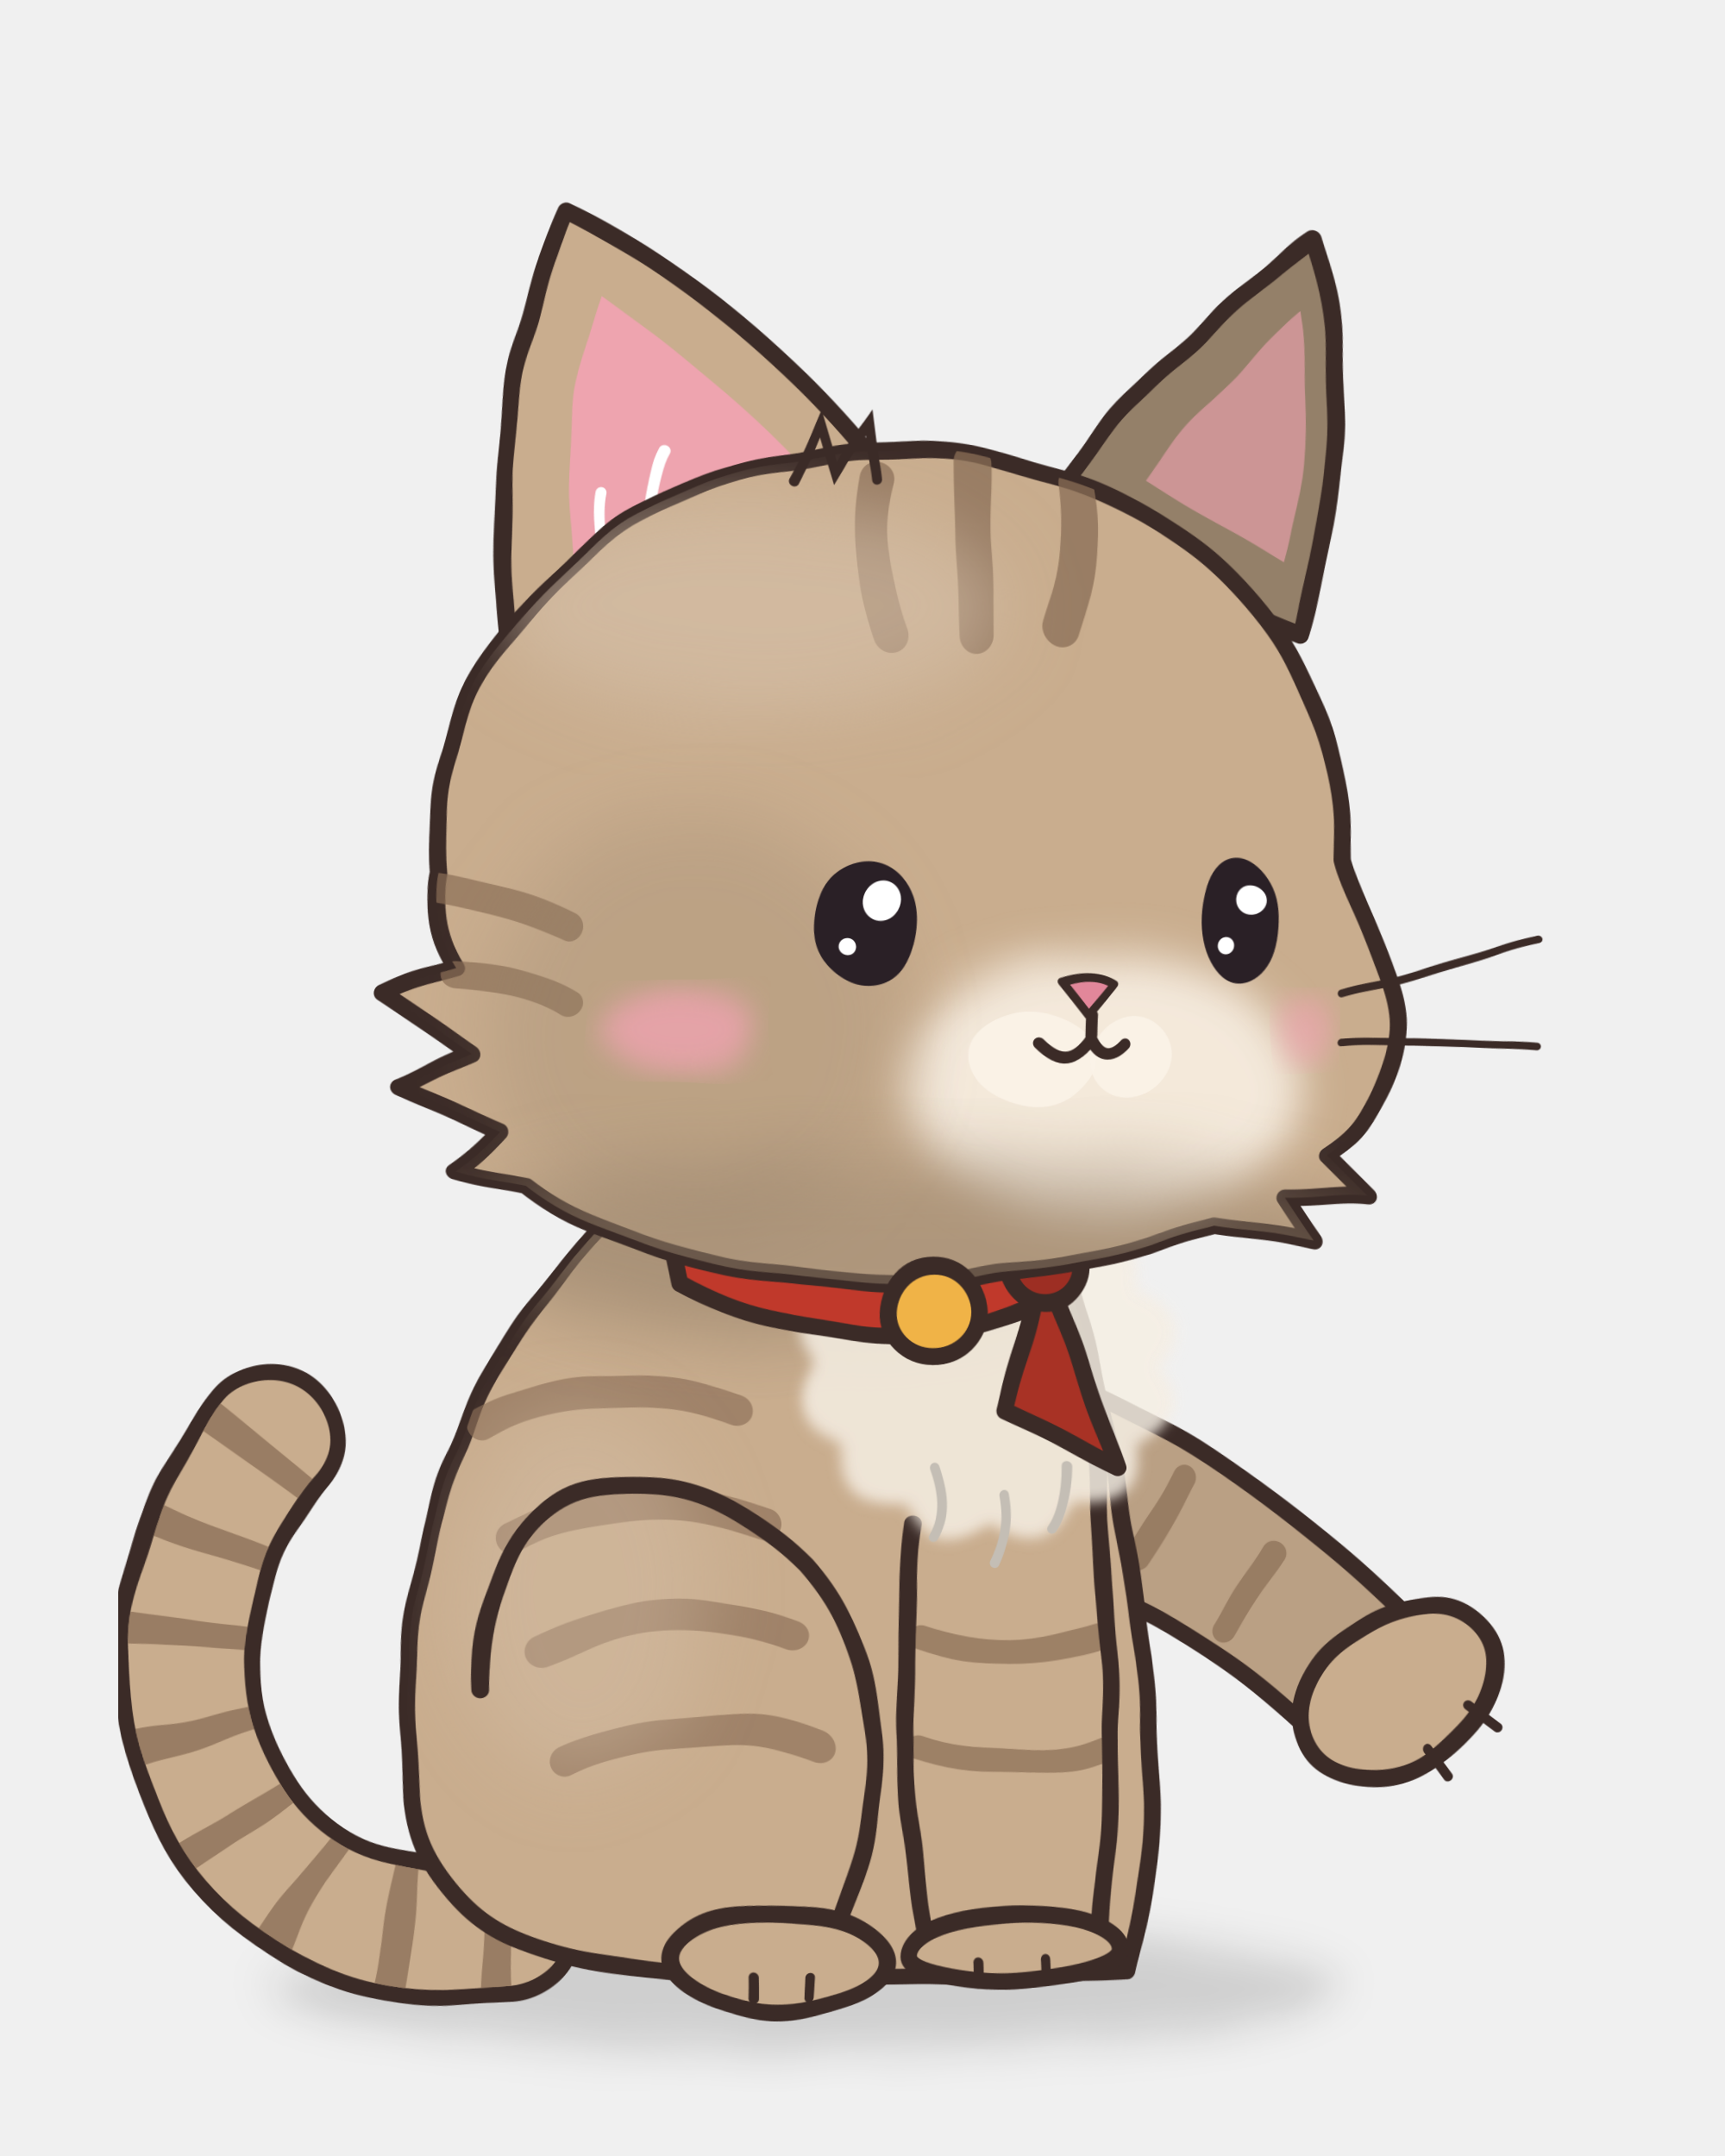
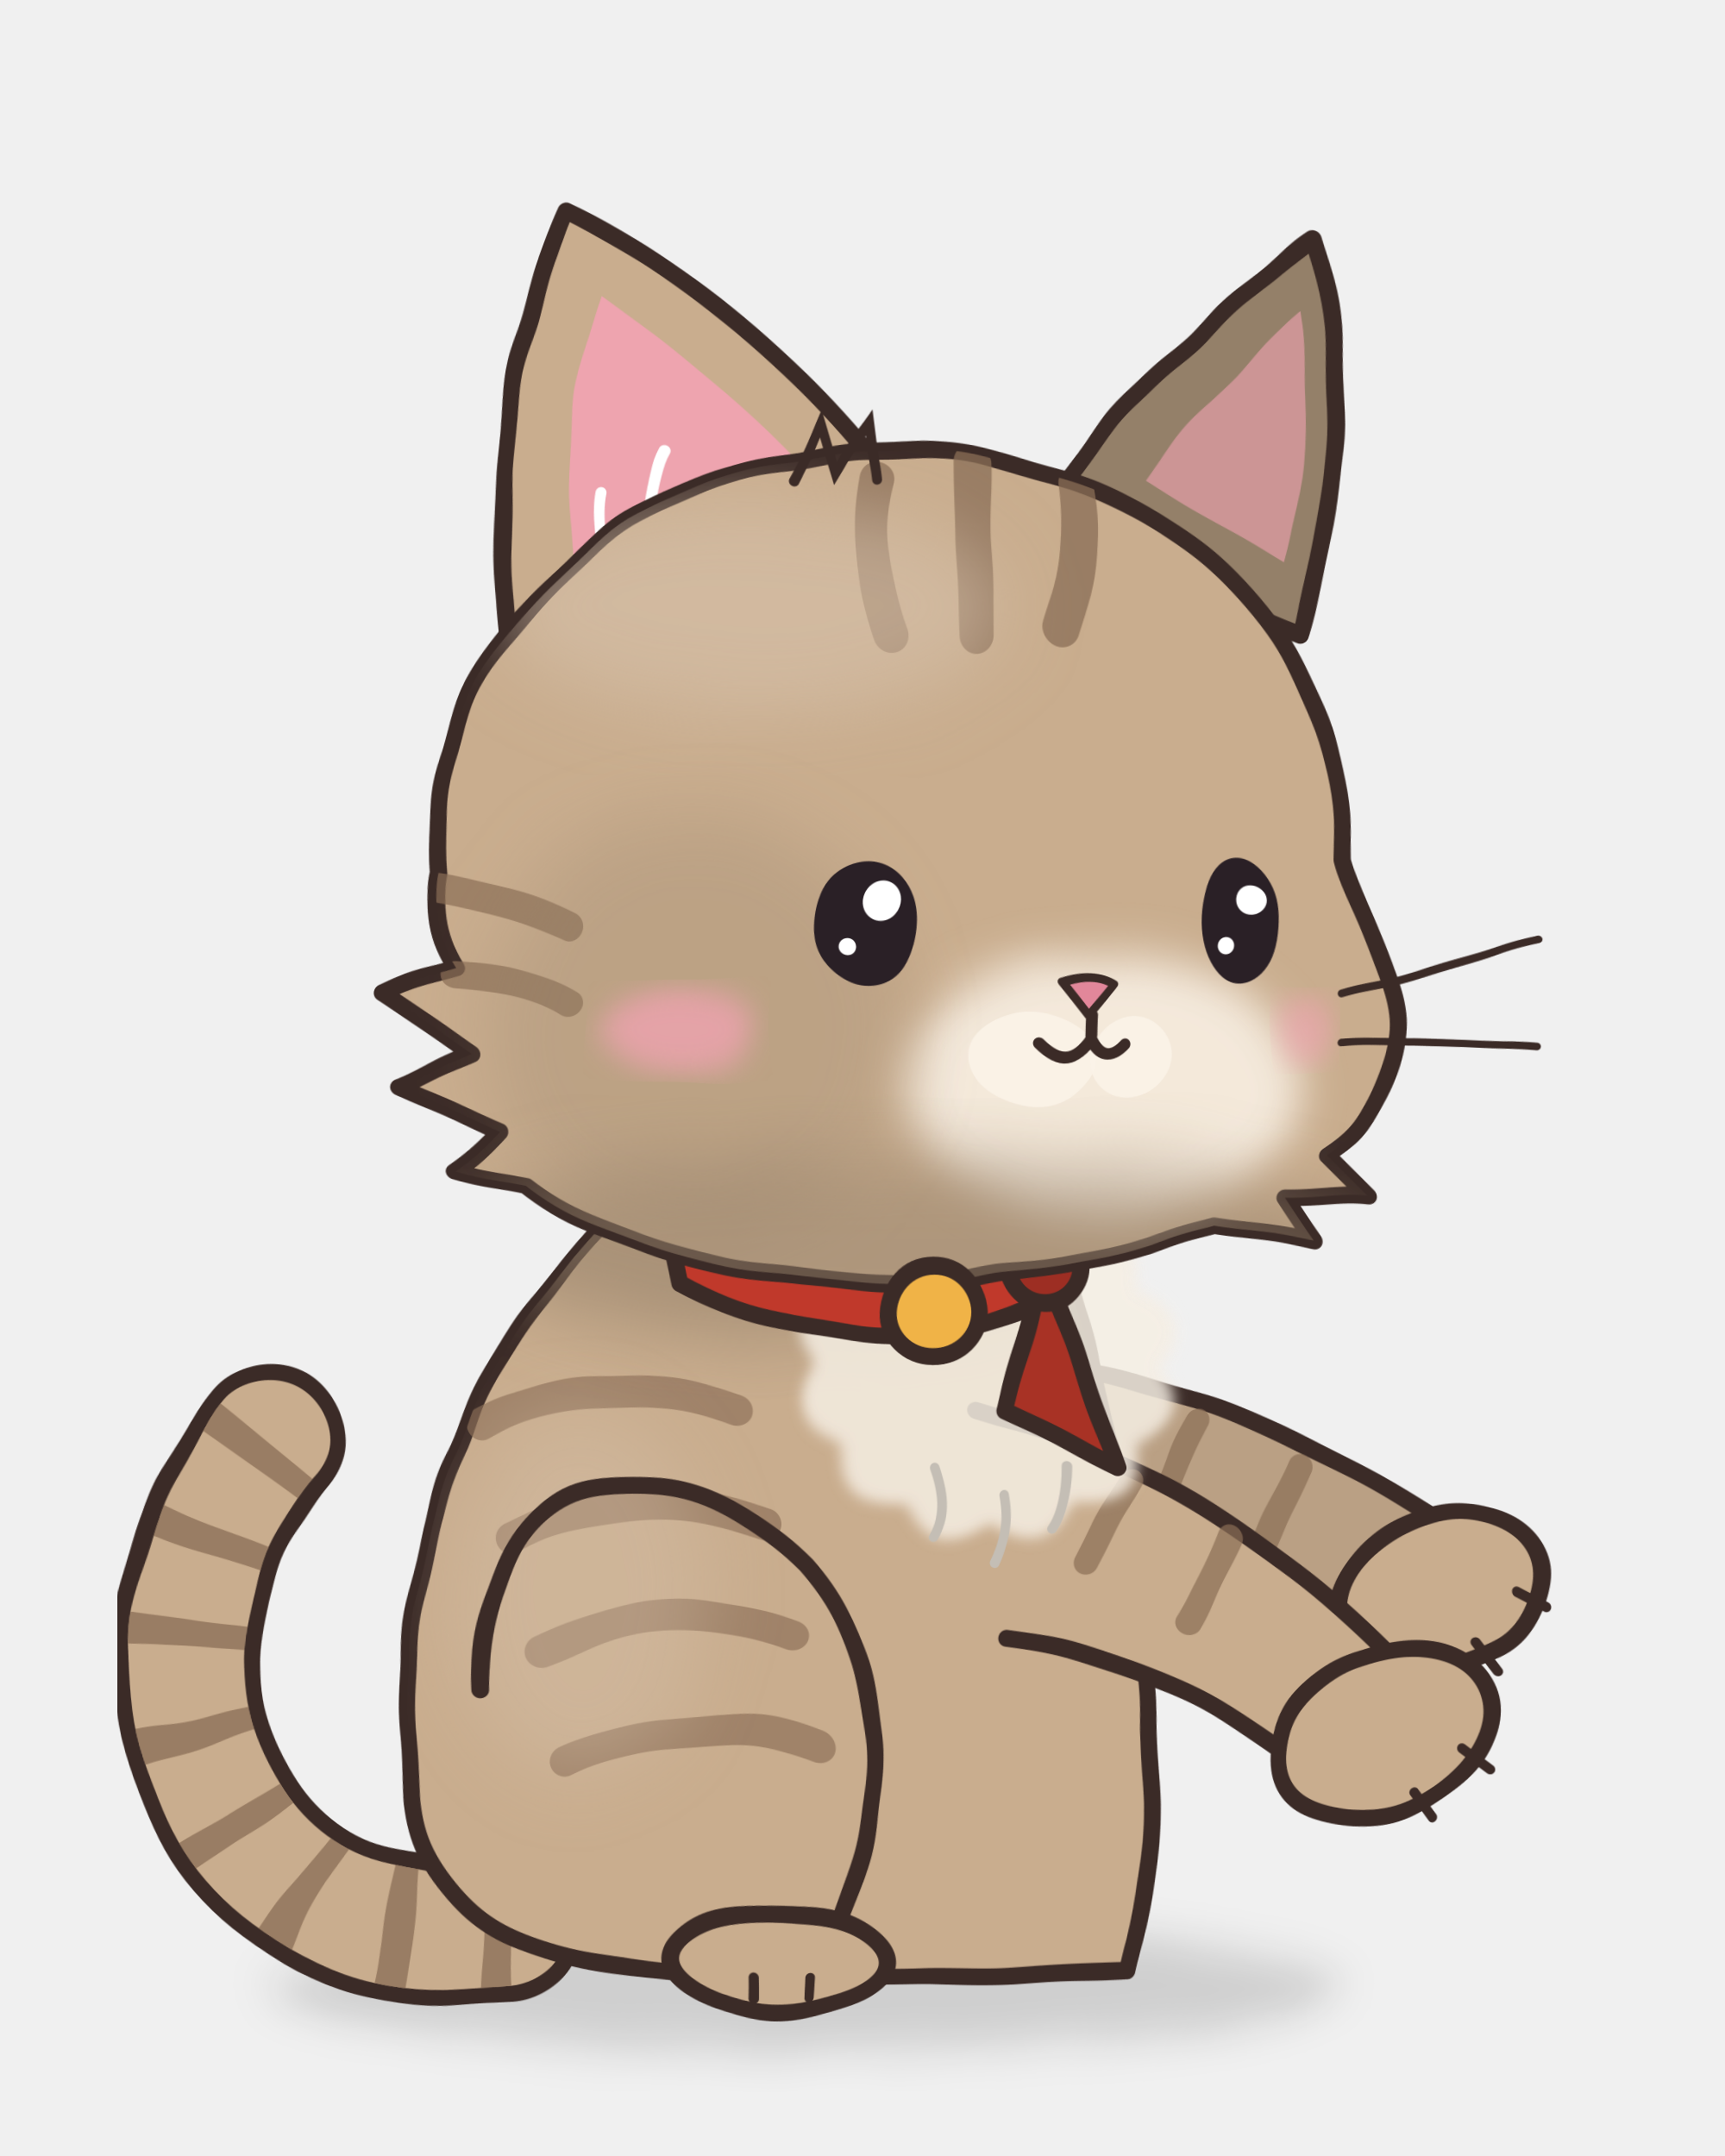
<svg xmlns="http://www.w3.org/2000/svg" viewBox="-104 -252 208 260">
  <defs>
    <filter id="ink" x="-5%" y="-5%" width="110%" height="110%">
      <feTurbulence type="fractalNoise" baseFrequency=".05" numOctaves="2" seed="3" result="n" />
      <feDisplacementMap in="SourceGraphic" in2="n" scale="2.2" />
    </filter>
    <filter id="pencil">
      <feTurbulence type="fractalNoise" baseFrequency="1.1 .35" numOctaves="2" seed="5" />
      <feColorMatrix values="0 0 0 0 .25  0 0 0 0 .2  0 0 0 0 .18  0 0 0 .22 -.02" />
      <feComposite in2="SourceGraphic" operator="in" />
    </filter>
    <filter id="blur1">
      <feGaussianBlur stdDeviation="1" />
    </filter>
    <filter id="blur2">
      <feGaussianBlur stdDeviation="2" />
    </filter>
    <filter id="blur3" x="-30%" y="-30%" width="160%" height="160%">
      <feGaussianBlur stdDeviation="3" />
    </filter>
    <filter id="blur4" x="-30%" y="-30%" width="160%" height="160%">
      <feGaussianBlur stdDeviation="5" />
    </filter>
  </defs>
  <g transform="translate(0 -150) scale(.85) translate(-120 -94)">
    <defs>
      <clipPath id="hsfoxwhitecalm">
        <path d="M60 98 C58 60 90 38 124 38 C160 38 188 60 188 96 C190 104 196 112 196 120 C196 128 192 134 186 138 L192 144 L180 144 L184 150 L170 148 C164 150 144 156 124 156 C102 156 82 150 72 142 L62 140 L68 134 L54 128 L64 123 L52 115 L62 111 C59 106 59 102 60 98 Z" />
      </clipPath>
      <clipPath id="bsfoxwhitecalm">
        <path d="M100 138 C68 150 52 194 56 228 C58 250 80 256 112 254 L158 254 C164 232 160 196 150 158 Z" />
      </clipPath>
    </defs>
    <g filter="url(#ink)">
      <ellipse cx="112" cy="256" rx="76" ry="9" fill="#000" opacity=".14" filter="url(#blur3)" />
      <path d="M70 248 C22 252 14 204 36 178" stroke="#3b2b27" stroke-width="21" fill="none" stroke-linecap="round" />
      <path d="M70 248 C22 252 14 204 36 178" stroke="#c9ad8e" stroke-width="16.5" fill="none" stroke-linecap="round" />
      <path d="M70 248 C22 252 14 204 36 178" stroke="#8a6d55" stroke-width="16.5" fill="none" stroke-dasharray="4 10" opacity=".75" />
-       <path d="M136 166 C160 172 182 188 198 204 L186 222 C172 208 156 198 138 196 Z" stroke="#3b2b27" stroke-width="2.4" stroke-linejoin="round" stroke-linecap="round" fill="#baa084" />
-       <path d="M166 184 l-7 11 M178 194 l-7 11" stroke="#8a6d55" stroke-width="3.5" stroke-linecap="round" opacity=".7" />
-       <ellipse cx="196" cy="214" rx="15" ry="10.5" stroke="#3b2b27" stroke-width="2.4" stroke-linejoin="round" stroke-linecap="round" fill="#c9ad8e" transform="rotate(-35 196 214)" />
-       <path d="M200 222 l3 4 M206 216 l4 3" stroke="#3b2b27" stroke-width="1.4" fill="none" stroke-linecap="round" />
+       <path d="M136 166 C160 168 184 178 202 190 L192 210 C176 200 158 194 138 196 Z" stroke="#3b2b27" stroke-width="2.4" stroke-linejoin="round" stroke-linecap="round" fill="#baa084" />
+       <path d="M168 176 l-6 12 M182 182 l-6 12" stroke="#8a6d55" stroke-width="3.5" stroke-linecap="round" opacity=".7" />
+       <ellipse cx="202" cy="200" rx="15" ry="10.5" stroke="#3b2b27" stroke-width="2.4" stroke-linejoin="round" stroke-linecap="round" fill="#c9ad8e" transform="rotate(-20 202 200)" />
+       <path d="M207 207 l3 4 M213 200 l4 2" stroke="#3b2b27" stroke-width="1.4" fill="none" stroke-linecap="round" />
      <path d="M100 138 C68 150 52 194 56 228 C58 250 80 256 112 254 L158 254 C164 232 160 196 150 158 Z" stroke="#3b2b27" stroke-width="2.4" stroke-linejoin="round" stroke-linecap="round" fill="#c9ad8e" />
      <g clip-path="url(#bsfoxwhitecalm)">
        <path d="M66 176 q18 -8 36 -2" stroke="#8a6d55" stroke-width="4.5" fill="none" stroke-linecap="round" opacity=".65" />
        <path d="M70 192 q18 -8 36 -2" stroke="#8a6d55" stroke-width="4.5" fill="none" stroke-linecap="round" opacity=".65" />
        <path d="M74 208 q18 -8 36 -2" stroke="#8a6d55" stroke-width="4.5" fill="none" stroke-linecap="round" opacity=".65" />
        <path d="M78 224 q18 -8 36 -2" stroke="#8a6d55" stroke-width="4.5" fill="none" stroke-linecap="round" opacity=".65" />
        <ellipse cx="110" cy="150" rx="44" ry="14" fill="#948069" opacity=".6" filter="url(#blur4)" />
        <ellipse cx="80" cy="200" rx="18" ry="26" fill="#d8c3ad" opacity=".35" filter="url(#blur4)" />
      </g>
      <path d="M66 214 C64 182 92 176 112 196 C126 212 124 240 112 252" fill="none" stroke="#3b2b27" stroke-width="2.4" stroke-linejoin="round" stroke-linecap="round" />
      <ellipse cx="108" cy="252" rx="15" ry="7" stroke="#3b2b27" stroke-width="2.4" stroke-linejoin="round" stroke-linecap="round" fill="#c9ad8e" />
      <path d="M104 254 v3 M112 254 v3" stroke="#3b2b27" stroke-width="1.4" fill="none" stroke-linecap="round" />
-       <path d="M128 176 C125 206 126 234 129 251 L154 251 C155 232 156 202 152 172 Z" fill="#c9ad8e" />
-       <path d="M128 206 q12 4 26 0 M128 222 q12 4 26 0" stroke="#8a6d55" stroke-width="3.5" fill="none" stroke-linecap="round" opacity=".7" />
-       <path d="M127 190 C125 210 126 234 129 251" fill="none" stroke="#3b2b27" stroke-width="2.4" stroke-linejoin="round" stroke-linecap="round" />
-       <path d="M152 172 C156 202 155 232 154 251" fill="none" stroke="#3b2b27" stroke-width="2.4" stroke-linejoin="round" stroke-linecap="round" />
-       <path d="M126 251 C126 244 157 244 157 251 C157 256 126 256 126 251 Z" stroke="#3b2b27" stroke-width="2.4" stroke-linejoin="round" stroke-linecap="round" fill="#c9ad8e" />
-       <path d="M136 252 v3 M146 252 v3" stroke="#3b2b27" stroke-width="1.4" fill="none" stroke-linecap="round" />
+       <path d="M120 170 C148 176 174 190 194 208 L184 226 C166 212 146 206 124 202 Z" fill="#c9ad8e" />
+       <path d="M136 174 C158 180 178 192 194 208" fill="none" stroke="#3b2b27" stroke-width="2.4" stroke-linejoin="round" stroke-linecap="round" />
+       <path d="M184 226 C170 214 154 208 140 206" fill="none" stroke="#3b2b27" stroke-width="2.4" stroke-linejoin="round" stroke-linecap="round" />
+       <path d="M158 184 l-6 12 M172 192 l-6 12" stroke="#8a6d55" stroke-width="3.5" stroke-linecap="round" opacity=".7" />
+       <ellipse cx="194" cy="220" rx="16" ry="11" stroke="#3b2b27" stroke-width="2.4" stroke-linejoin="round" stroke-linecap="round" fill="#c9ad8e" transform="rotate(-25 194 220)" />
+       <path d="M198 228 l3 4 M205 222 l4 3" stroke="#3b2b27" stroke-width="1.4" fill="none" stroke-linecap="round" />
      <path d="M162.0 168.0 Q167.9 175.5 158.8 179.0 Q159.9 188.5 150.0 187.1 Q146.0 196.0 138.0 190.0 Q130.0 196.0 126.0 187.1 Q116.1 188.5 117.2 179.0 Q108.1 175.5 114.0 168.0 Q108.1 160.5 117.2 157.0 Q116.1 147.5 126.0 148.9 Q130.0 140.0 138.0 146.0 Q146.0 140.0 150.0 148.9 Q159.9 147.5 158.8 157.0 Q167.9 160.5 162.0 168.0Z" fill="#f5eee3" opacity="0.85" filter="url(#blur1)" />
      <path d="M130 182 q2 6 0 10 M140 186 q1 6 -1 10 M149 182 q0 6 -2 9" stroke="#c4beb5" stroke-width="1.4" fill="none" stroke-linecap="round" />
      <path d="M92 144 Q122 160 150 148 L148 158 Q120 170 94 156 Z" stroke="#3b2b27" stroke-width="2.4" stroke-linejoin="round" stroke-linecap="round" fill="#c0392b" />
      <path d="M146 154 L156 182 L140 174 Z" stroke="#3b2b27" stroke-width="2.4" stroke-linejoin="round" stroke-linecap="round" fill="#a83225" />
      <circle cx="146" cy="154" r="5" stroke="#3b2b27" stroke-width="2.4" stroke-linejoin="round" stroke-linecap="round" fill="#9d2e23" />
      <path d="M144 48 C156 32 170 18 184 8 C189 26 188 46 182 64 Z" stroke="#3b2b27" stroke-width="2.4" stroke-linejoin="round" stroke-linecap="round" fill="#948069" />
      <path d="M160 42 C168 32 176 24 182 18 C184 32 183 44 180 54 Z" fill="#f2a3b3" opacity=".6" />
      <path d="M72 78 C66 54 68 28 78 4 C98 14 116 30 128 48 Z" stroke="#3b2b27" stroke-width="2.4" stroke-linejoin="round" stroke-linecap="round" fill="#c9ad8e" />
      <path d="M80 66 C77 48 78 30 83 16 C97 26 109 36 118 48 Z" fill="#f2a3b3" opacity=".9" />
      <path d="M90 56 q-1 -12 2 -18 M97 58 q0 -10 4 -15 M84 58 q-2 -9 -1 -14" stroke="#fff" stroke-width="1.6" fill="none" stroke-linecap="round" />
      <path d="M60 98 C58 60 90 38 124 38 C160 38 188 60 188 96 C190 104 196 112 196 120 C196 128 192 134 186 138 L192 144 L180 144 L184 150 L170 148 C164 150 144 156 124 156 C102 156 82 150 72 142 L62 140 L68 134 L54 128 L64 123 L52 115 L62 111 C59 106 59 102 60 98 Z" stroke="#3b2b27" stroke-width="2.4" stroke-linejoin="round" stroke-linecap="round" fill="#c9ad8e" />
      <g clip-path="url(#hsfoxwhitecalm)">
        <path d="M122 42 q-2 10 2 22 M136 40 v24 M150 42 q2 10 -2 21" stroke="#8a6d55" stroke-width="5" fill="none" stroke-linecap="round" opacity=".75" />
        <path d="M60 100 q10 1 18 5 M62 112 q10 0 16 4" stroke="#8a6d55" stroke-width="4" fill="none" stroke-linecap="round" opacity=".7" />
        <ellipse cx="154.031" cy="128" rx="28" ry="19" fill="#fbf3e8" opacity=".85" filter="url(#blur3)" />
        <ellipse cx="104" cy="60" rx="36" ry="15" fill="#d8c3ad" opacity=".55" filter="url(#blur4)" />
        <ellipse cx="96" cy="120" rx="30" ry="30" fill="#948069" opacity=".25" filter="url(#blur4)" />
        <ellipse cx="124" cy="152" rx="70" ry="14" fill="#948069" opacity=".5" filter="url(#blur4)" />
      </g>
      <path d="M110 42 l4 -8 l2 7 l5 -7 l1 8" stroke="#3b2b27" stroke-width="1.4" fill="none" stroke-linecap="round" />
      <ellipse cx="120.65" cy="105" rx="7.6" ry="8.74" fill="#2a2026" />
      <circle cx="122.93" cy="101.96" r="2.888" fill="#fff" />
      <circle cx="117.99" cy="108.42" r="1.216" fill="#fff" />
      <ellipse cx="173.737" cy="105" rx="5.5" ry="8.74" fill="#2a2026" />
      <circle cx="175.387" cy="101.96" r="2.09" fill="#fff" />
      <circle cx="171.812" cy="108.42" r="1.216" fill="#fff" />
      <ellipse cx="93.954" cy="120" rx="11" ry="6" fill="#f2a3b3" opacity=".75" filter="url(#blur2)" />
      <ellipse cx="182.868" cy="120" rx="4" ry="5" fill="#f2a3b3" opacity=".6" filter="url(#blur2)" />
      <ellipse cx="144.031" cy="124" rx="9" ry="6.5" fill="#fbf3e8" opacity=".9" />
      <ellipse cx="158.031" cy="124" rx="6" ry="6" fill="#fbf3e8" opacity=".9" />
      <path d="M148.031 113 Q152.031 111 155.031 113 L151.531 117.5 Z" fill="#e2879a" stroke="#3b2b27" stroke-width="1.2" stroke-linejoin="round" />
      <path d="M152.031 117.5 v3 M145.031 122 Q149.031 126 152.031 121 Q154.031 125 157.031 122" stroke="#3b2b27" fill="none" stroke-linecap="round" stroke-linejoin="round" stroke-width="1.7" />
      <path d="M188 115 q14 -3.2 28 -7.6" stroke="#3b2b27" stroke-width="1.1" fill="none" stroke-linecap="round" />
      <path d="M188 122 q14 -0.4 28 0.8" stroke="#3b2b27" stroke-width="1.1" fill="none" stroke-linecap="round" />
      <g transform="translate(6 0)">
        <circle cx="124" cy="160" r="6.5" stroke="#3b2b27" stroke-width="2.4" stroke-linejoin="round" stroke-linecap="round" fill="#f0b347" />
      </g>
    </g>
  </g>
</svg>
